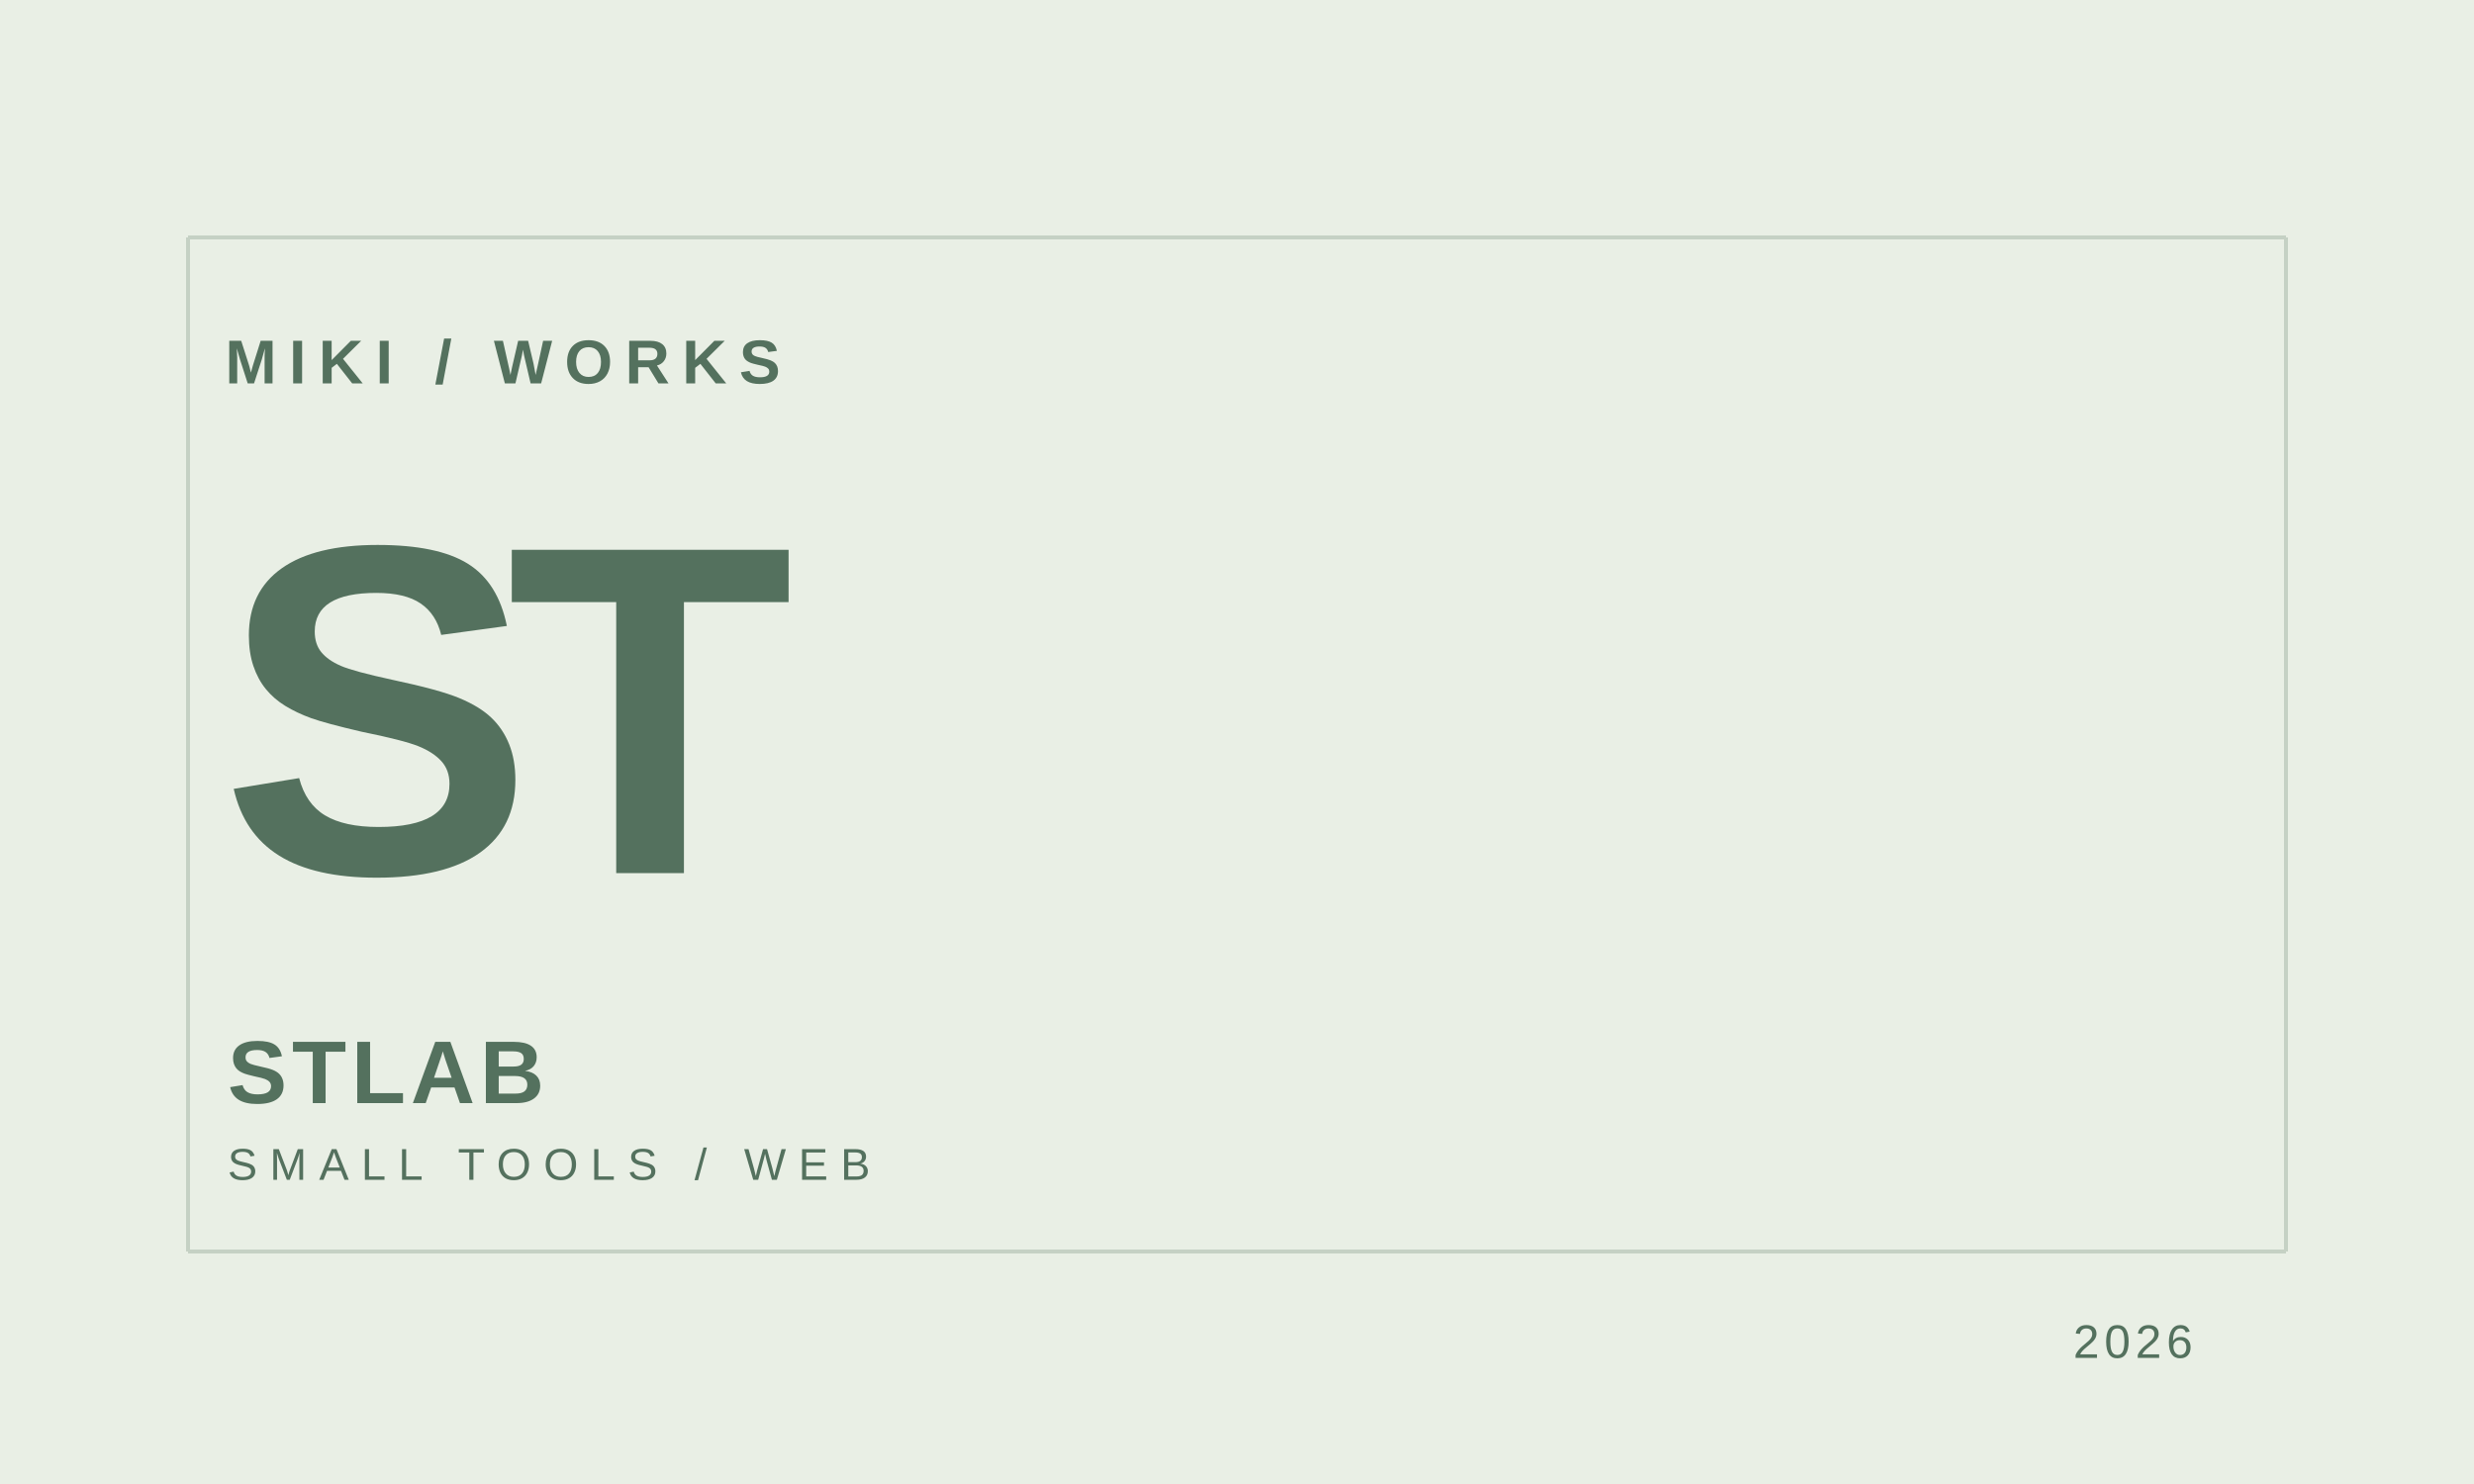
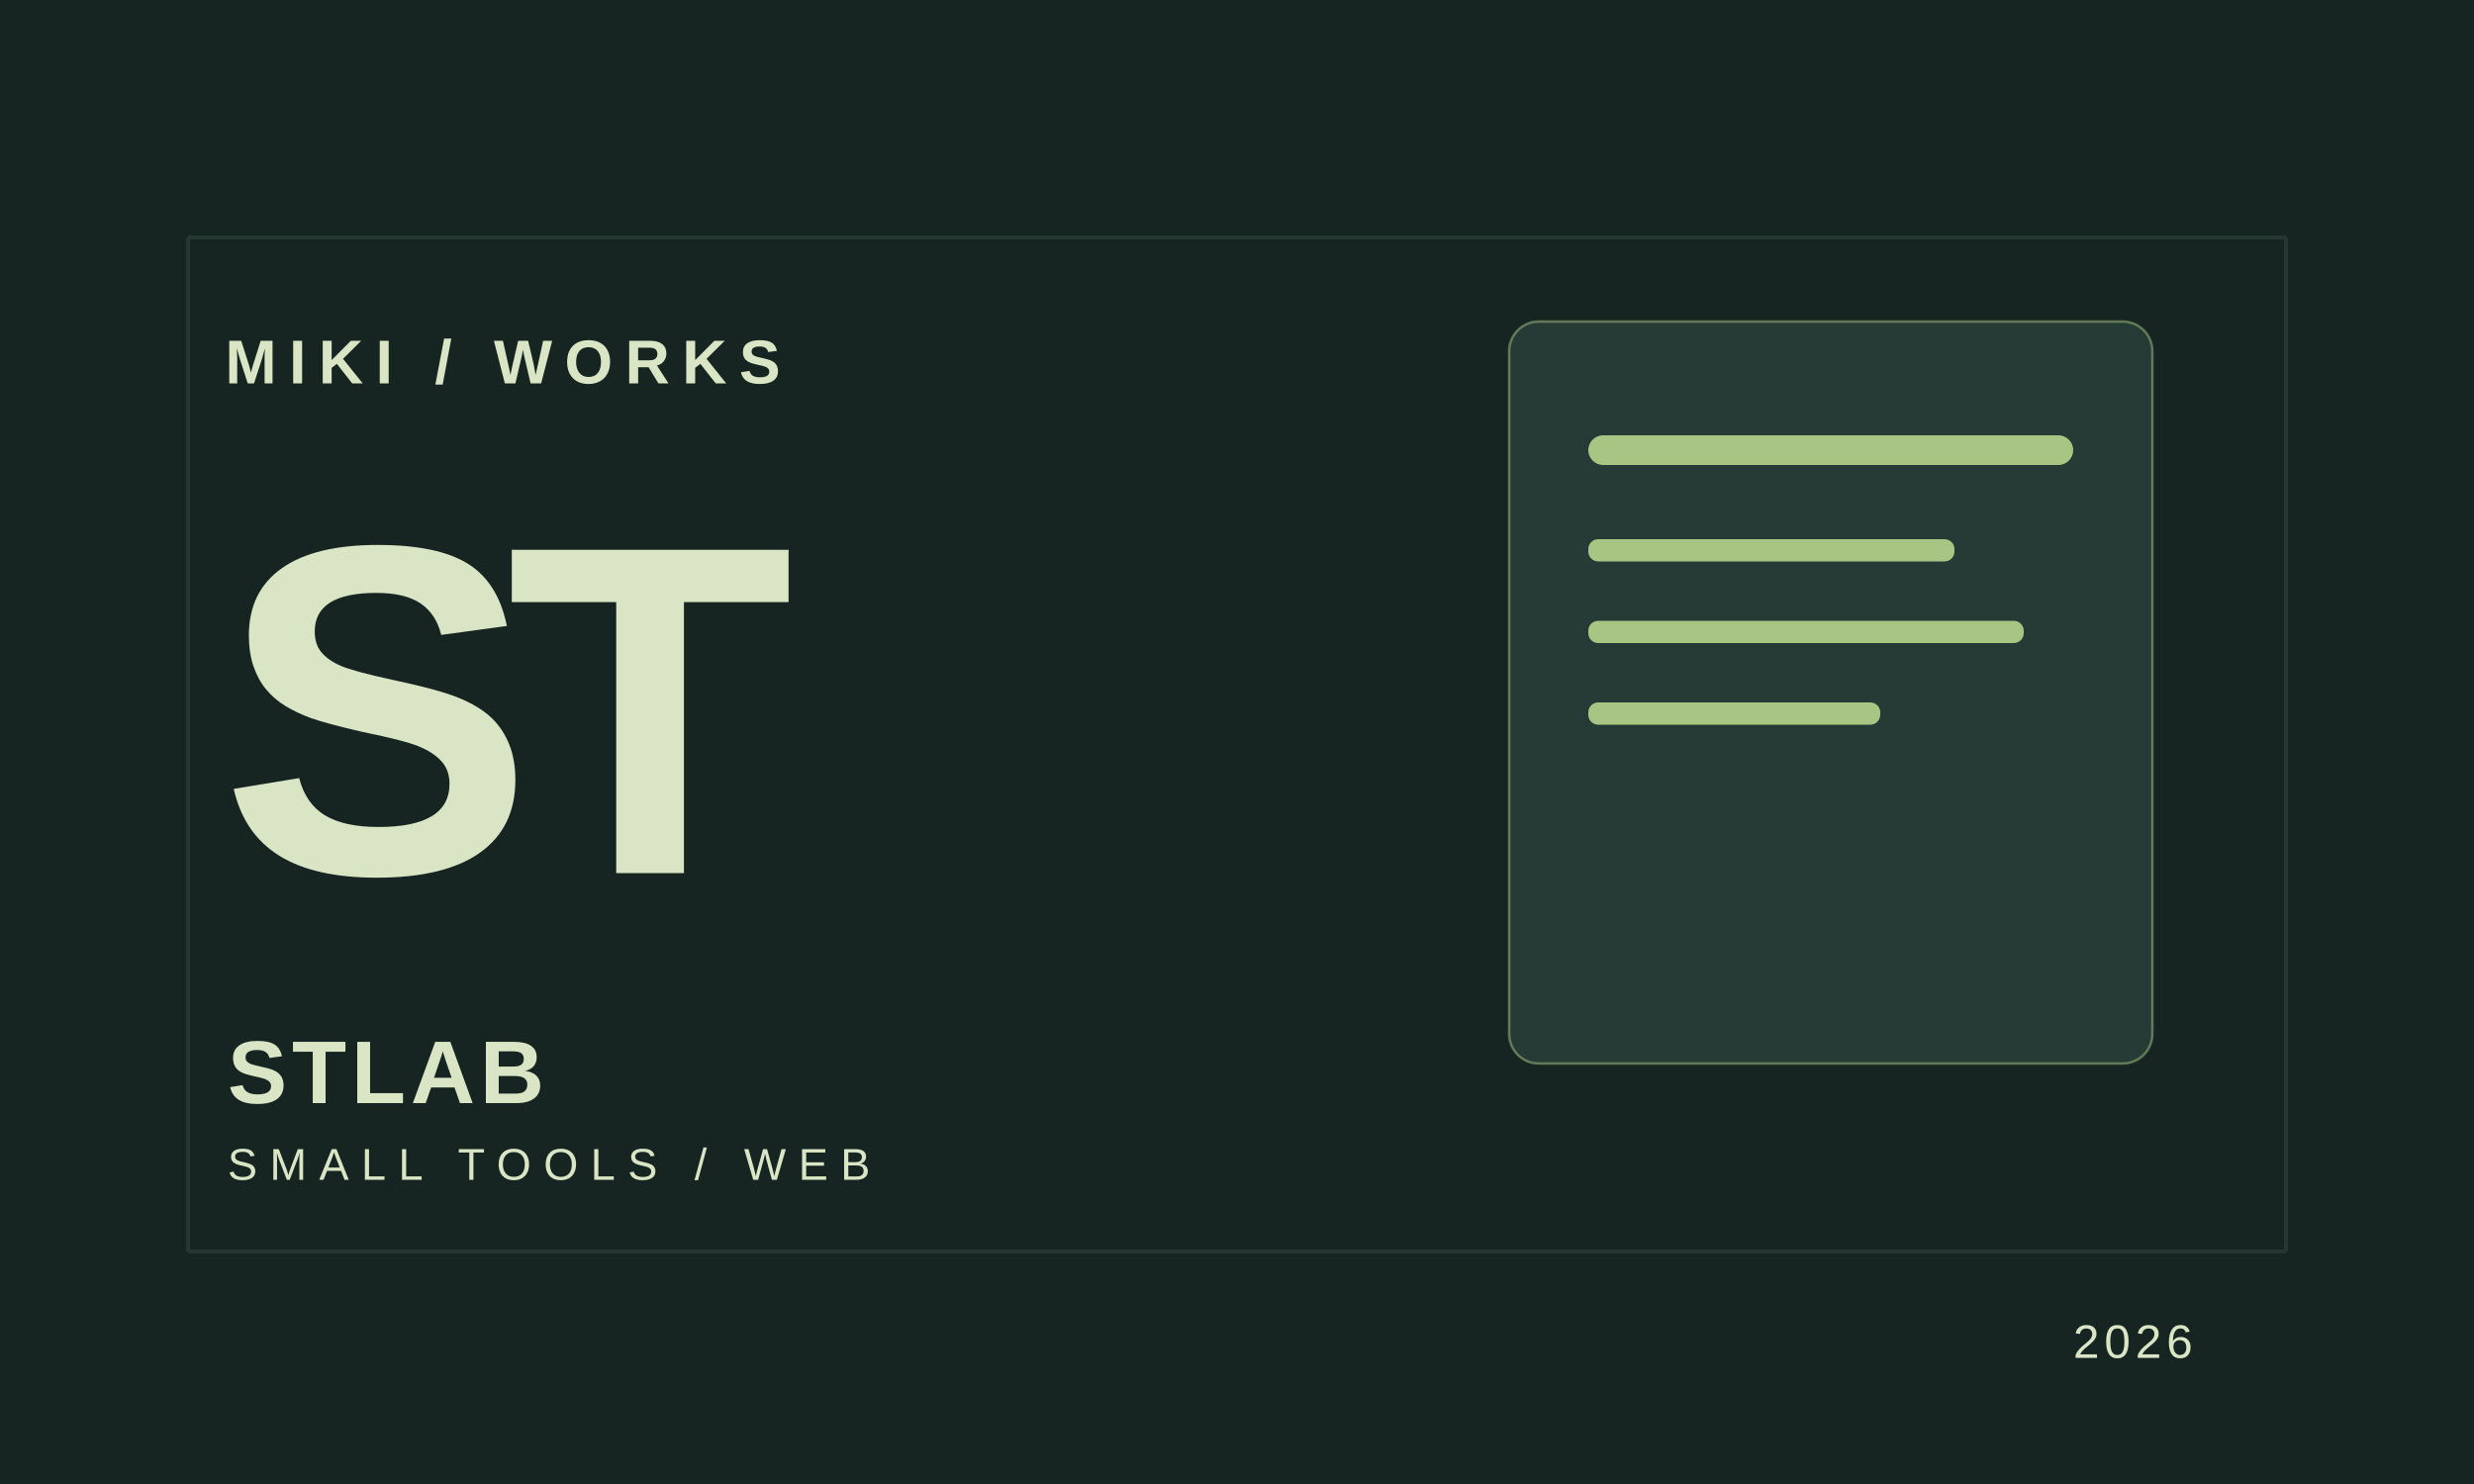
<svg xmlns="http://www.w3.org/2000/svg" width="1000" height="600" viewBox="0 0 1000 600" role="img" aria-label="STLAB minimalist title cover">
-   <rect width="1000" height="600" fill="#e9efe5" />
+   <rect width="1000" height="600" fill="#172522" />
+   <rect x="610" y="130" width="260" height="300" rx="12" fill="#263b35" stroke="#b6d48c" stroke-opacity=".45" />
+   <g fill="#b6d48c" opacity=".9">
+     <rect x="642" y="176" width="196" height="12" rx="6" />
+     <rect x="642" y="218" width="148" height="9" rx="4" />
+     <rect x="642" y="251" width="176" height="9" rx="4" />
+     <rect x="642" y="284" width="118" height="9" rx="4" />
+   </g>
  <g fill="none" stroke="#54715e" stroke-width="1.6" opacity=".24">
    <path d="M76 96H924M76 506H924" />
    <path d="M76 96V506M924 96V506" />
  </g>
-   <g fill="#54715e" font-family="Arial,'Helvetica Neue',sans-serif">
+   <g fill="#d9e5c4" font-family="Arial,'Helvetica Neue',sans-serif">
    <text x="91" y="155" font-size="25" letter-spacing="5" font-weight="600">MIKI / WORKS</text>
    <text x="89" y="353" font-size="190" letter-spacing="-11" font-weight="600">ST</text>
    <text x="92" y="446" font-size="36" font-weight="600" letter-spacing="2">STLAB</text>
    <text x="92" y="477" font-size="18" letter-spacing="5">SMALL TOOLS / WEB</text>
    <text x="838" y="549" font-size="19" letter-spacing="2">2026</text>
  </g>
</svg>
